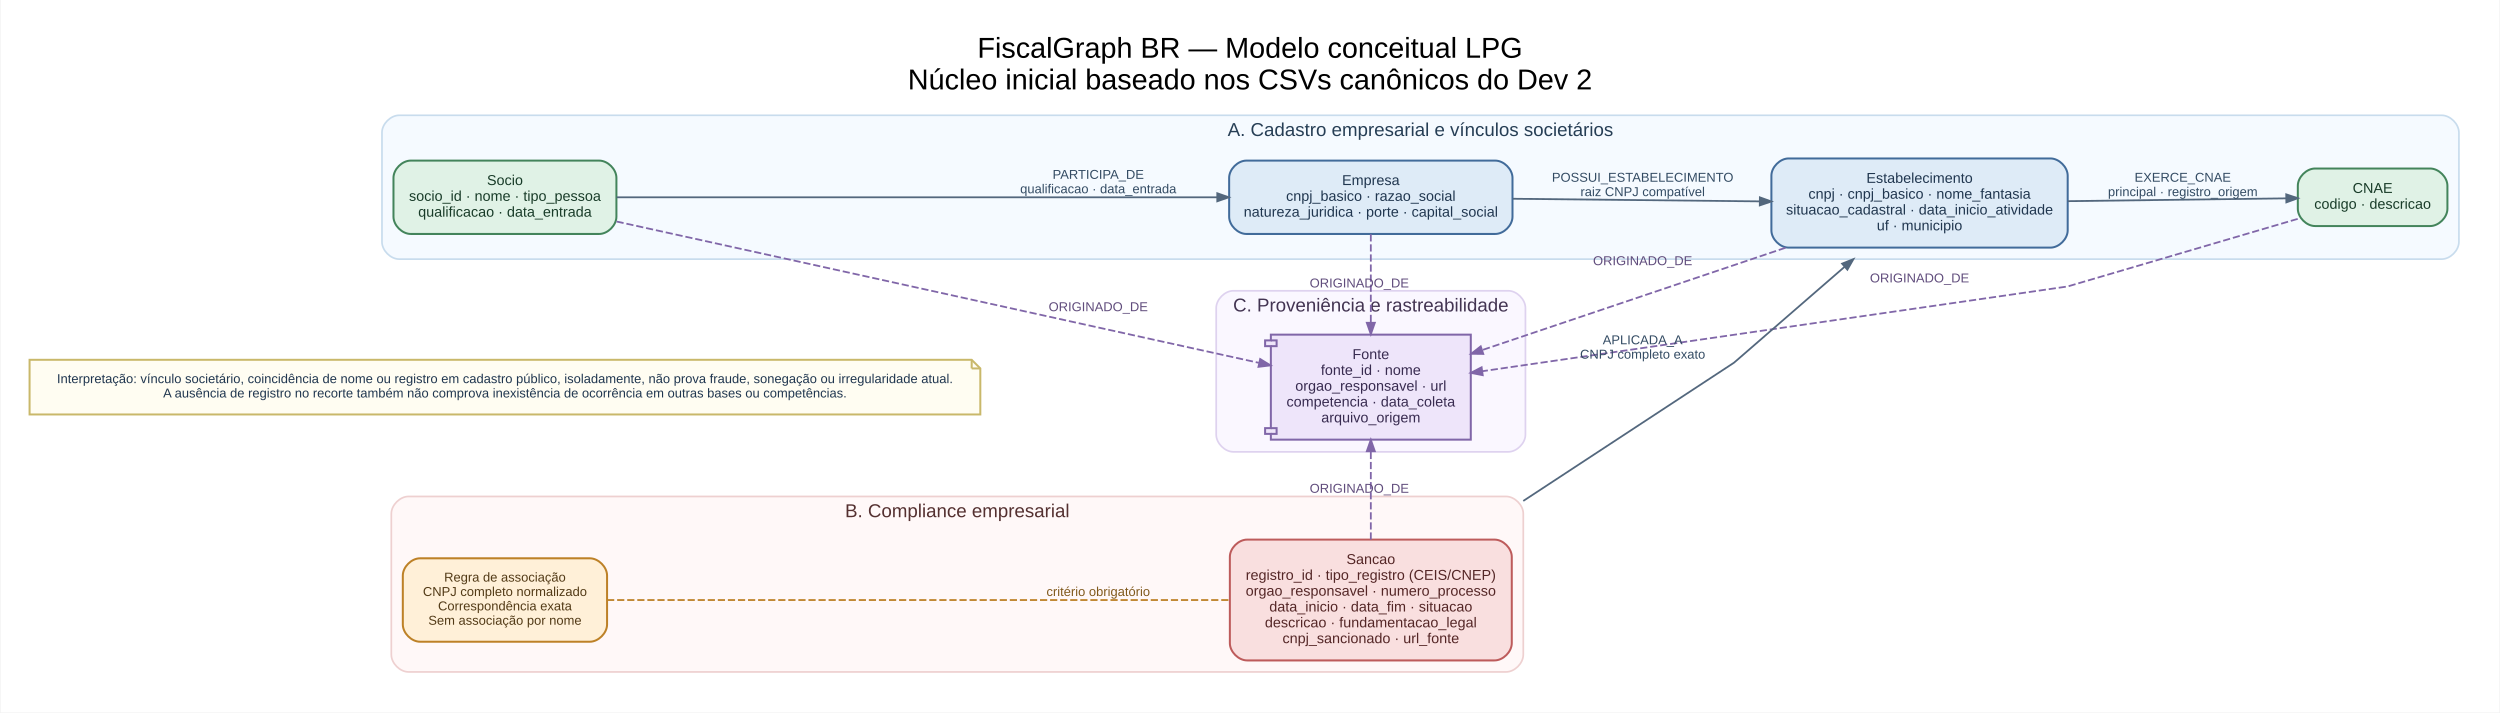
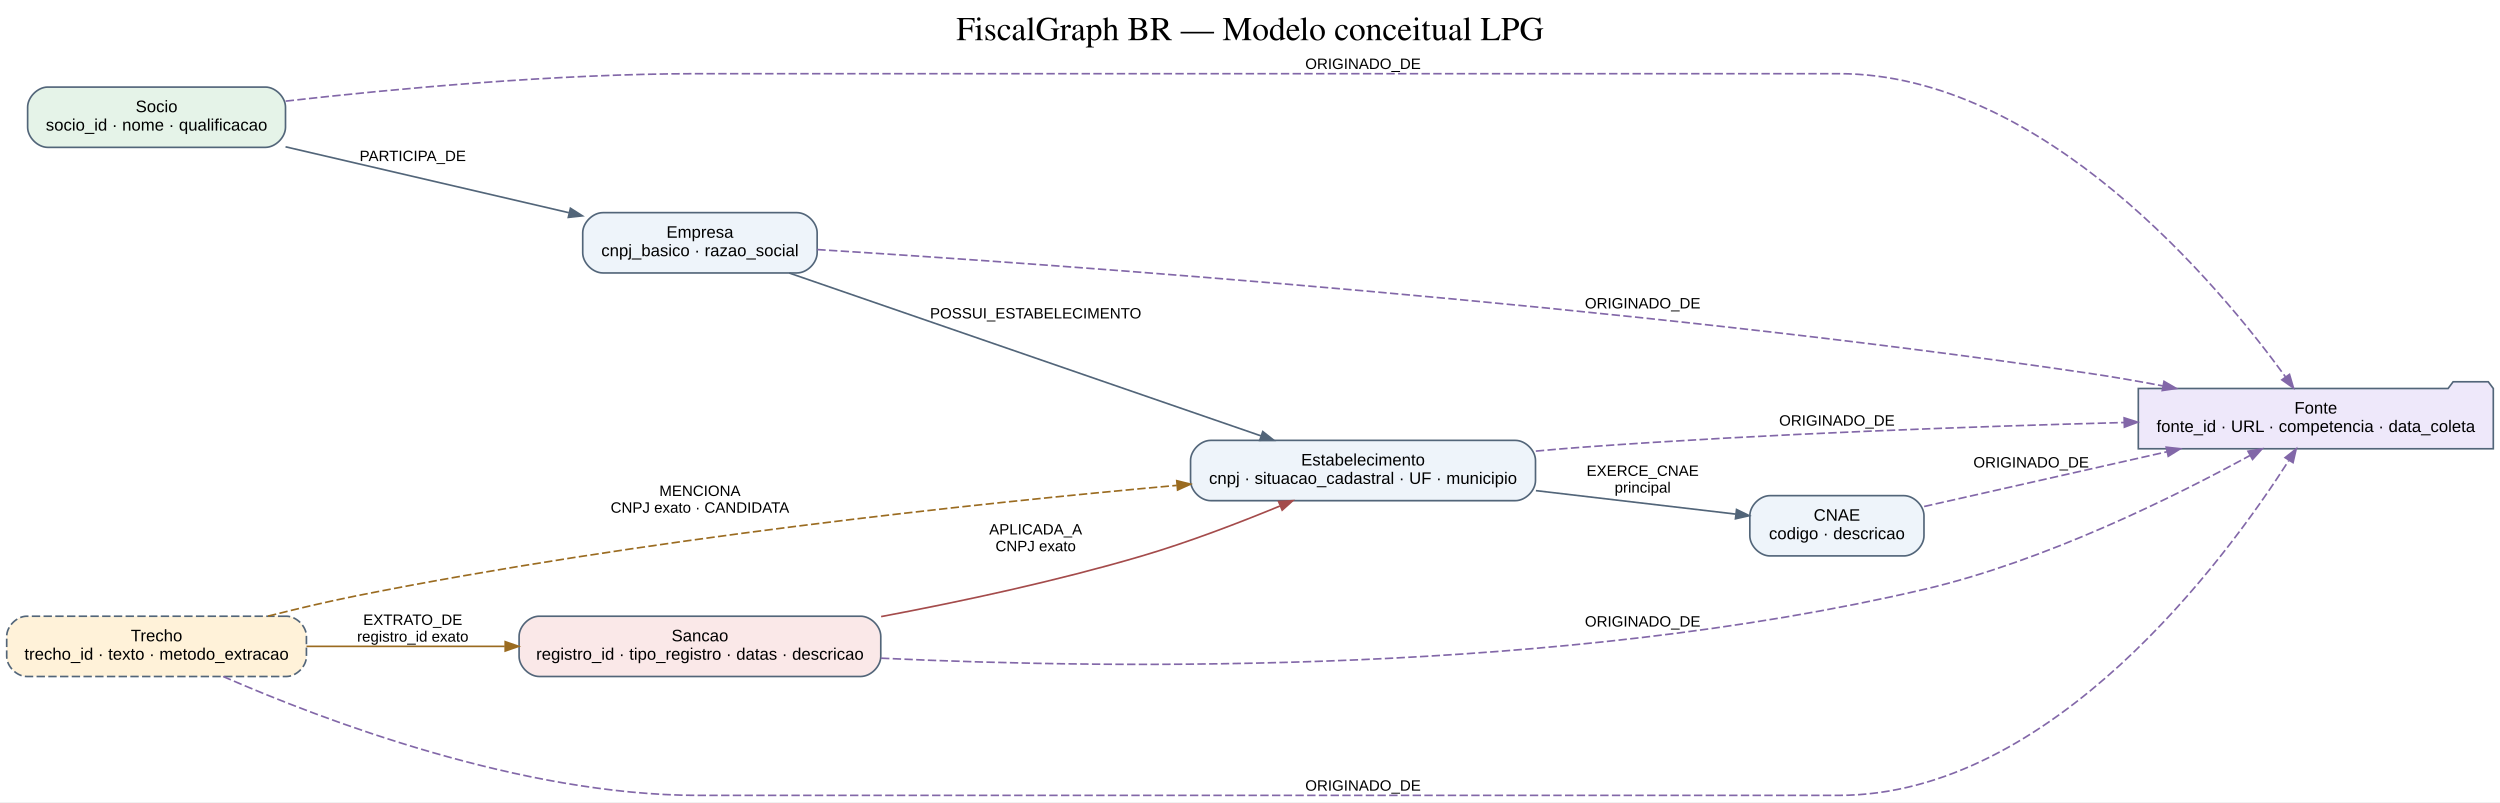
- <svg xmlns="http://www.w3.org/2000/svg" width="1737pt" height="495pt" viewBox="0.00 0.00 1737.32 495.32">
-   <g id="graph0" class="graph" transform="scale(1 1) rotate(0) translate(20.16 475.16)">
-     <polygon fill="white" stroke="transparent" points="-20.16,20.16 -20.16,-475.16 1717.16,-475.16 1717.16,20.16 -20.16,20.16" />
-     <text text-anchor="middle" x="848.5" y="-435" font-family="Arial" font-size="20.00">FiscalGraph BR — Modelo conceitual LPG</text>
-     <text text-anchor="middle" x="848.5" y="-413" font-family="Arial" font-size="20.00">Núcleo inicial baseado nos CSVs canônicos do Dev 2</text>
-     <g id="clust1" class="cluster">
-       <path fill="#f5faff" stroke="#c8dced" stroke-width="1.2" d="M257,-295C257,-295 1677,-295 1677,-295 1683,-295 1689,-301 1689,-307 1689,-307 1689,-383 1689,-383 1689,-389 1683,-395 1677,-395 1677,-395 257,-395 257,-395 251,-395 245,-389 245,-383 245,-383 245,-307 245,-307 245,-301 251,-295 257,-295" />
-       <text text-anchor="middle" x="967" y="-380.6" font-family="Arial" font-size="13.00" fill="#263e55">A. Cadastro empresarial e vínculos societários</text>
-     </g>
-     <g id="clust2" class="cluster">
-       <path fill="#fff8f8" stroke="#eed0d0" stroke-width="1.2" d="M263.5,-8C263.5,-8 1026.5,-8 1026.5,-8 1032.5,-8 1038.5,-14 1038.5,-20 1038.5,-20 1038.5,-118 1038.5,-118 1038.5,-124 1032.5,-130 1026.5,-130 1026.5,-130 263.5,-130 263.5,-130 257.5,-130 251.5,-124 251.5,-118 251.5,-118 251.5,-20 251.5,-20 251.5,-14 257.5,-8 263.5,-8" />
-       <text text-anchor="middle" x="645" y="-115.6" font-family="Arial" font-size="13.00" fill="#543030">B. Compliance empresarial</text>
-     </g>
-     <g id="clust3" class="cluster">
-       <path fill="#faf7ff" stroke="#ded2ef" stroke-width="1.2" d="M837,-161C837,-161 1028,-161 1028,-161 1034,-161 1040,-167 1040,-173 1040,-173 1040,-261 1040,-261 1040,-267 1034,-273 1028,-273 1028,-273 837,-273 837,-273 831,-273 825,-267 825,-261 825,-261 825,-173 825,-173 825,-167 831,-161 837,-161" />
-       <text text-anchor="middle" x="932.5" y="-258.6" font-family="Arial" font-size="13.00" fill="#433452">C. Proveniência e rastreabilidade</text>
-     </g>
+ <svg xmlns="http://www.w3.org/2000/svg" width="1493pt" height="479pt" viewBox="0.00 0.00 1493.00 479.00">
+   <g id="graph0" class="graph" transform="scale(1 1) rotate(0) translate(4 475)">
+     <polygon fill="white" stroke="transparent" points="-4,4 -4,-475 1489,-475 1489,4 -4,4" />
+     <text text-anchor="middle" x="742.5" y="-451" font-family="Times,serif" font-size="20.00">FiscalGraph BR — Modelo conceitual LPG</text>
    <g id="node1" class="node">
-       <path fill="#e0f2e6" stroke="#43845b" stroke-width="1.4" d="M396,-363.5C396,-363.5 265,-363.5 265,-363.5 259,-363.5 253,-357.5 253,-351.5 253,-351.5 253,-324.5 253,-324.5 253,-318.5 259,-312.5 265,-312.5 265,-312.5 396,-312.5 396,-312.5 402,-312.5 408,-318.5 408,-324.5 408,-324.5 408,-351.5 408,-351.5 408,-357.5 402,-363.5 396,-363.5" />
-       <text text-anchor="middle" x="330.5" y="-346.5" font-family="Arial" font-size="10.00" fill="#183b28">Socio</text>
-       <text text-anchor="middle" x="330.5" y="-335.5" font-family="Arial" font-size="10.00" fill="#183b28">socio_id · nome · tipo_pessoa</text>
-       <text text-anchor="middle" x="330.5" y="-324.5" font-family="Arial" font-size="10.00" fill="#183b28">qualificacao · data_entrada</text>
+       <path fill="#e5f3e8" stroke="#526579" d="M154.5,-423C154.5,-423 24.5,-423 24.5,-423 18.5,-423 12.5,-417 12.5,-411 12.5,-411 12.5,-399 12.5,-399 12.5,-393 18.5,-387 24.5,-387 24.5,-387 154.5,-387 154.5,-387 160.5,-387 166.5,-393 166.5,-399 166.5,-399 166.5,-411 166.5,-411 166.5,-417 160.5,-423 154.5,-423" />
+       <text text-anchor="middle" x="89.5" y="-408" font-family="Arial" font-size="10.00">Socio</text>
+       <text text-anchor="middle" x="89.5" y="-397" font-family="Arial" font-size="10.00">socio_id · nome · qualificacao</text>
    </g>
    <g id="node2" class="node">
-       <path fill="#deebf7" stroke="#416b9a" stroke-width="1.4" d="M1019,-363.5C1019,-363.5 846,-363.5 846,-363.5 840,-363.5 834,-357.5 834,-351.5 834,-351.5 834,-324.5 834,-324.5 834,-318.5 840,-312.5 846,-312.5 846,-312.5 1019,-312.5 1019,-312.5 1025,-312.5 1031,-318.5 1031,-324.5 1031,-324.5 1031,-351.5 1031,-351.5 1031,-357.5 1025,-363.5 1019,-363.5" />
-       <text text-anchor="middle" x="932.5" y="-346.5" font-family="Arial" font-size="10.00" fill="#20364f">Empresa</text>
-       <text text-anchor="middle" x="932.5" y="-335.5" font-family="Arial" font-size="10.00" fill="#20364f">cnpj_basico · razao_social</text>
-       <text text-anchor="middle" x="932.5" y="-324.5" font-family="Arial" font-size="10.00" fill="#20364f">natureza_juridica · porte · capital_social</text>
+       <path fill="#eef4fa" stroke="#526579" d="M472,-348C472,-348 356,-348 356,-348 350,-348 344,-342 344,-336 344,-336 344,-324 344,-324 344,-318 350,-312 356,-312 356,-312 472,-312 472,-312 478,-312 484,-318 484,-324 484,-324 484,-336 484,-336 484,-342 478,-348 472,-348" />
+       <text text-anchor="middle" x="414" y="-333" font-family="Arial" font-size="10.00">Empresa</text>
+       <text text-anchor="middle" x="414" y="-322" font-family="Arial" font-size="10.00">cnpj_basico · razao_social</text>
    </g>
    <g id="edge1" class="edge">
-       <path fill="none" stroke="#53677d" stroke-width="1.25" d="M408.1,-338C514.1,-338 705.96,-338 825.62,-338" />
-       <polygon fill="#53677d" stroke="#53677d" stroke-width="1.25" points="825.75,-340.8 833.75,-338 825.75,-335.2 825.75,-340.8" />
-       <text text-anchor="middle" x="743" y="-350.8" font-family="Arial" font-size="9.00" fill="#334b63">PARTICIPA_DE</text>
-       <text text-anchor="middle" x="743" y="-340.8" font-family="Arial" font-size="9.00" fill="#334b63">qualificacao · data_entrada</text>
+       <path fill="none" stroke="#526579" d="M166.52,-387.32C217.52,-375.46 284.47,-359.89 335.73,-347.97" />
+       <polygon fill="#526579" stroke="#526579" points="336.66,-350.63 343.81,-346.09 335.39,-345.17 336.66,-350.63" />
+       <text text-anchor="middle" x="242.5" y="-378.8" font-family="Arial" font-size="9.00">PARTICIPA_DE</text>
    </g>
    <g id="node7" class="node">
-       <polygon fill="#eee5fa" stroke="#8066a8" stroke-width="1.4" points="1002,-242.5 863,-242.5 863,-238.5 859,-238.5 859,-234.5 863,-234.5 863,-177.5 859,-177.5 859,-173.5 863,-173.5 863,-169.5 1002,-169.5 1002,-242.5" />
-       <polyline fill="none" stroke="#8066a8" stroke-width="1.4" points="863,-238.5 867,-238.5 867,-234.5 863,-234.5 " />
-       <polyline fill="none" stroke="#8066a8" stroke-width="1.4" points="863,-177.5 867,-177.5 867,-173.5 863,-173.5 " />
-       <text text-anchor="middle" x="932.5" y="-225.5" font-family="Arial" font-size="10.00" fill="#382b50">Fonte</text>
-       <text text-anchor="middle" x="932.5" y="-214.5" font-family="Arial" font-size="10.00" fill="#382b50">fonte_id · nome</text>
-       <text text-anchor="middle" x="932.5" y="-203.5" font-family="Arial" font-size="10.00" fill="#382b50">orgao_responsavel · url</text>
-       <text text-anchor="middle" x="932.5" y="-192.5" font-family="Arial" font-size="10.00" fill="#382b50">competencia · data_coleta</text>
-       <text text-anchor="middle" x="932.5" y="-181.5" font-family="Arial" font-size="10.00" fill="#382b50">arquivo_origem</text>
+       <polygon fill="#eee8fa" stroke="#526579" points="1485,-243 1482,-247 1461,-247 1458,-243 1273,-243 1273,-207 1485,-207 1485,-243" />
+       <text text-anchor="middle" x="1379" y="-228" font-family="Arial" font-size="10.00">Fonte</text>
+       <text text-anchor="middle" x="1379" y="-217" font-family="Arial" font-size="10.00">fonte_id · URL · competencia · data_coleta</text>
+     </g>
+     <g id="edge9" class="edge">
+       <path fill="none" stroke="#8267a8" stroke-dasharray="5,2" d="M166.6,-414.61C231.86,-422.01 328.46,-431 413,-431 413,-431 413,-431 1094,-431 1216.08,-431 1321.08,-304.73 1360.92,-249.91" />
+       <polygon fill="#8267a8" stroke="#8267a8" points="1363.28,-251.41 1365.67,-243.28 1358.73,-248.15 1363.28,-251.41" />
+       <text text-anchor="middle" x="810" y="-433.8" font-family="Arial" font-size="9.00">ORIGINADO_DE</text>
+     </g>
+     <g id="node3" class="node">
+       <path fill="#eef4fa" stroke="#526579" d="M901,-212C901,-212 719,-212 719,-212 713,-212 707,-206 707,-200 707,-200 707,-188 707,-188 707,-182 713,-176 719,-176 719,-176 901,-176 901,-176 907,-176 913,-182 913,-188 913,-188 913,-200 913,-200 913,-206 907,-212 901,-212" />
+       <text text-anchor="middle" x="810" y="-197" font-family="Arial" font-size="10.00">Estabelecimento</text>
+       <text text-anchor="middle" x="810" y="-186" font-family="Arial" font-size="10.00">cnpj · situacao_cadastral · UF · municipio</text>
+     </g>
+     <g id="edge2" class="edge">
+       <path fill="none" stroke="#526579" d="M467.32,-311.94C540.28,-286.76 672.24,-241.21 749.06,-214.69" />
+       <polygon fill="#526579" stroke="#526579" points="750.13,-217.28 756.78,-212.03 748.3,-211.99 750.13,-217.28" />
+       <text text-anchor="middle" x="614.5" y="-284.8" font-family="Arial" font-size="9.00">POSSUI_ESTABELECIMENTO</text>
+     </g>
+     <g id="edge7" class="edge">
+       <path fill="none" stroke="#8267a8" stroke-dasharray="5,2" d="M484.08,-325.96C626.66,-317.09 963.69,-293.31 1244,-252 1258.16,-249.91 1273.09,-247.31 1287.64,-244.55" />
+       <polygon fill="#8267a8" stroke="#8267a8" points="1288.35,-247.26 1295.68,-243 1287.29,-241.77 1288.35,-247.26" />
+       <text text-anchor="middle" x="977" y="-290.8" font-family="Arial" font-size="9.00">ORIGINADO_DE</text>
+     </g>
+     <g id="node4" class="node">
+       <path fill="#eef4fa" stroke="#526579" d="M1133,-179C1133,-179 1053,-179 1053,-179 1047,-179 1041,-173 1041,-167 1041,-167 1041,-155 1041,-155 1041,-149 1047,-143 1053,-143 1053,-143 1133,-143 1133,-143 1139,-143 1145,-149 1145,-155 1145,-155 1145,-167 1145,-167 1145,-173 1139,-179 1133,-179" />
+       <text text-anchor="middle" x="1093" y="-164" font-family="Arial" font-size="10.00">CNAE</text>
+       <text text-anchor="middle" x="1093" y="-153" font-family="Arial" font-size="10.00">codigo · descricao</text>
+     </g>
+     <g id="edge3" class="edge">
+       <path fill="none" stroke="#526579" d="M913.24,-181.99C953.34,-177.28 997.94,-172.05 1032.55,-167.98" />
+       <polygon fill="#526579" stroke="#526579" points="1033.06,-170.74 1040.68,-167.03 1032.41,-165.18 1033.06,-170.74" />
+       <text text-anchor="middle" x="977" y="-190.8" font-family="Arial" font-size="9.00">EXERCE_CNAE</text>
+       <text text-anchor="middle" x="977" y="-180.8" font-family="Arial" font-size="9.00">principal</text>
    </g>
    <g id="edge8" class="edge">
-       <path fill="none" stroke="#8066a8" stroke-width="1.25" stroke-dasharray="5,2" d="M408.1,-321.15C523.18,-295.83 739.43,-248.26 854.65,-222.91" />
-       <polygon fill="#8066a8" stroke="#8066a8" stroke-width="1.25" points="855.56,-225.57 862.77,-221.12 854.36,-220.1 855.56,-225.57" />
-       <text text-anchor="middle" x="743" y="-258.8" font-family="Arial" font-size="9.00" fill="#604c7c">ORIGINADO_DE</text>
+       <path fill="none" stroke="#8267a8" stroke-dasharray="5,2" d="M913.2,-205.6C922.93,-206.5 932.65,-207.32 942,-208 1051.35,-215.97 1176.41,-220.36 1264.47,-222.67" />
+       <polygon fill="#8267a8" stroke="#8267a8" points="1264.54,-225.47 1272.61,-222.88 1264.69,-219.88 1264.54,-225.47" />
+       <text text-anchor="middle" x="1093" y="-220.8" font-family="Arial" font-size="9.00">ORIGINADO_DE</text>
    </g>
-     <g id="node3" class="node">
-       <path fill="#deebf7" stroke="#416b9a" stroke-width="1.4" d="M1405,-365C1405,-365 1223,-365 1223,-365 1217,-365 1211,-359 1211,-353 1211,-353 1211,-315 1211,-315 1211,-309 1217,-303 1223,-303 1223,-303 1405,-303 1405,-303 1411,-303 1417,-309 1417,-315 1417,-315 1417,-353 1417,-353 1417,-359 1411,-365 1405,-365" />
-       <text text-anchor="middle" x="1314" y="-348" font-family="Arial" font-size="10.00" fill="#20364f">Estabelecimento</text>
-       <text text-anchor="middle" x="1314" y="-337" font-family="Arial" font-size="10.00" fill="#20364f">cnpj · cnpj_basico · nome_fantasia</text>
-       <text text-anchor="middle" x="1314" y="-326" font-family="Arial" font-size="10.00" fill="#20364f">situacao_cadastral · data_inicio_atividade</text>
-       <text text-anchor="middle" x="1314" y="-315" font-family="Arial" font-size="10.00" fill="#20364f">uf · municipio</text>
+     <g id="edge10" class="edge">
+       <path fill="none" stroke="#8267a8" stroke-dasharray="5,2" d="M1145.1,-172.52C1185.42,-181.6 1242.6,-194.49 1290.21,-205.22" />
+       <polygon fill="#8267a8" stroke="#8267a8" points="1289.65,-207.96 1298.07,-206.99 1290.88,-202.5 1289.65,-207.96" />
+       <text text-anchor="middle" x="1209" y="-195.8" font-family="Arial" font-size="9.00">ORIGINADO_DE</text>
    </g>
-     <g id="edge2" class="edge">
-       <path fill="none" stroke="#53677d" stroke-width="1.25" d="M1031.23,-336.97C1083.66,-336.42 1148.46,-335.73 1202.7,-335.16" />
-       <polygon fill="#53677d" stroke="#53677d" stroke-width="1.25" points="1202.99,-337.96 1210.96,-335.08 1202.93,-332.36 1202.99,-337.96" />
-       <text text-anchor="middle" x="1121.5" y="-348.8" font-family="Arial" font-size="9.00" fill="#334b63">POSSUI_ESTABELECIMENTO</text>
-       <text text-anchor="middle" x="1121.5" y="-338.8" font-family="Arial" font-size="9.00" fill="#334b63">raiz CNPJ compatível</text>
+     <g id="node5" class="node">
+       <path fill="#fae8e8" stroke="#526579" d="M510,-107C510,-107 318,-107 318,-107 312,-107 306,-101 306,-95 306,-95 306,-83 306,-83 306,-77 312,-71 318,-71 318,-71 510,-71 510,-71 516,-71 522,-77 522,-83 522,-83 522,-95 522,-95 522,-101 516,-107 510,-107" />
+       <text text-anchor="middle" x="414" y="-92" font-family="Arial" font-size="10.00">Sancao</text>
+       <text text-anchor="middle" x="414" y="-81" font-family="Arial" font-size="10.00">registro_id · tipo_registro · datas · descricao</text>
+     </g>
+     <g id="edge4" class="edge">
+       <path fill="none" stroke="#a44b4b" d="M522.22,-106.77C570.32,-115.83 627.48,-128.1 678,-143 705.78,-151.19 735.95,-162.75 760.33,-172.79" />
+       <polygon fill="#a44b4b" stroke="#a44b4b" points="759.57,-175.51 768.03,-175.99 761.71,-170.33 759.57,-175.51" />
+       <text text-anchor="middle" x="614.5" y="-155.8" font-family="Arial" font-size="9.00">APLICADA_A</text>
+       <text text-anchor="middle" x="614.5" y="-145.8" font-family="Arial" font-size="9.00">CNPJ exato</text>
+     </g>
+     <g id="edge11" class="edge">
+       <path fill="none" stroke="#8267a8" stroke-dasharray="5,2" d="M522.14,-81.93C665.93,-75.15 928.33,-72.36 1145,-123 1217.09,-139.85 1294.7,-178.38 1339.67,-202.97" />
+       <polygon fill="#8267a8" stroke="#8267a8" points="1338.51,-205.53 1346.87,-206.94 1341.22,-200.62 1338.51,-205.53" />
+       <text text-anchor="middle" x="977" y="-100.8" font-family="Arial" font-size="9.00">ORIGINADO_DE</text>
+     </g>
+     <g id="node6" class="node">
+       <path fill="#fff2d9" stroke="#526579" stroke-dasharray="5,2" d="M167,-107C167,-107 12,-107 12,-107 6,-107 0,-101 0,-95 0,-95 0,-83 0,-83 0,-77 6,-71 12,-71 12,-71 167,-71 167,-71 173,-71 179,-77 179,-83 179,-83 179,-95 179,-95 179,-101 173,-107 167,-107" />
+       <text text-anchor="middle" x="89.5" y="-92" font-family="Arial" font-size="10.00">Trecho</text>
+       <text text-anchor="middle" x="89.5" y="-81" font-family="Arial" font-size="10.00">trecho_id · texto · metodo_extracao</text>
    </g>
    <g id="edge6" class="edge">
-       <path fill="none" stroke="#8066a8" stroke-width="1.25" stroke-dasharray="5,2" d="M932.5,-312.29C932.5,-294.9 932.5,-271.46 932.5,-251.02" />
-       <polygon fill="#8066a8" stroke="#8066a8" stroke-width="1.25" points="935.3,-250.77 932.5,-242.77 929.7,-250.77 935.3,-250.77" />
-       <text text-anchor="middle" x="924.5" y="-275.3" font-family="Arial" font-size="9.00" fill="#604c7c">ORIGINADO_DE</text>
-     </g>
-     <g id="node4" class="node">
-       <path fill="#e0f2e6" stroke="#43845b" stroke-width="1.4" d="M1669,-358C1669,-358 1589,-358 1589,-358 1583,-358 1577,-352 1577,-346 1577,-346 1577,-330 1577,-330 1577,-324 1583,-318 1589,-318 1589,-318 1669,-318 1669,-318 1675,-318 1681,-324 1681,-330 1681,-330 1681,-346 1681,-346 1681,-352 1675,-358 1669,-358" />
-       <text text-anchor="middle" x="1629" y="-341" font-family="Arial" font-size="10.00" fill="#183b28">CNAE</text>
-       <text text-anchor="middle" x="1629" y="-330" font-family="Arial" font-size="10.00" fill="#183b28">codigo · descricao</text>
-     </g>
-     <g id="edge3" class="edge">
-       <path fill="none" stroke="#53677d" stroke-width="1.25" d="M1417.05,-335.3C1467.33,-335.95 1526.18,-336.7 1568.92,-337.25" />
-       <polygon fill="#53677d" stroke="#53677d" stroke-width="1.25" points="1568.94,-340.05 1576.98,-337.35 1569.02,-334.45 1568.94,-340.05" />
-       <text text-anchor="middle" x="1497" y="-348.8" font-family="Arial" font-size="9.00" fill="#334b63">EXERCE_CNAE</text>
-       <text text-anchor="middle" x="1497" y="-338.8" font-family="Arial" font-size="9.00" fill="#334b63">principal · registro_origem</text>
-     </g>
-     <g id="edge7" class="edge">
-       <path fill="none" stroke="#8066a8" stroke-width="1.25" stroke-dasharray="5,2" d="M1220.86,-302.92C1156.2,-281.11 1070.77,-252.3 1009.9,-231.77" />
-       <polygon fill="#8066a8" stroke="#8066a8" stroke-width="1.25" points="1010.7,-229.08 1002.22,-229.18 1008.91,-234.39 1010.7,-229.08" />
-       <text text-anchor="middle" x="1121.5" y="-290.8" font-family="Arial" font-size="9.00" fill="#604c7c">ORIGINADO_DE</text>
-     </g>
-     <g id="edge9" class="edge">
-       <path fill="none" stroke="#8066a8" stroke-width="1.25" stroke-dasharray="5,2" d="M1576.92,-322.99C1514.48,-304.64 1417,-276 1417,-276 1417,-276 1146.28,-236.81 1009.99,-217.07" />
-       <polygon fill="#8066a8" stroke="#8066a8" stroke-width="1.25" points="1010.32,-214.29 1002,-215.92 1009.52,-219.84 1010.32,-214.29" />
-       <text text-anchor="middle" x="1314" y="-278.8" font-family="Arial" font-size="9.00" fill="#604c7c">ORIGINADO_DE</text>
-     </g>
-     <g id="node5" class="node">
-       <path fill="#f9dfdf" stroke="#bd5b5b" stroke-width="1.4" d="M1018.5,-100C1018.5,-100 846.5,-100 846.5,-100 840.5,-100 834.5,-94 834.5,-88 834.5,-88 834.5,-28 834.5,-28 834.5,-22 840.5,-16 846.5,-16 846.5,-16 1018.5,-16 1018.5,-16 1024.5,-16 1030.5,-22 1030.5,-28 1030.5,-28 1030.5,-88 1030.5,-88 1030.5,-94 1024.5,-100 1018.5,-100" />
-       <text text-anchor="middle" x="932.5" y="-83" font-family="Arial" font-size="10.00" fill="#542626">Sancao</text>
-       <text text-anchor="middle" x="932.5" y="-72" font-family="Arial" font-size="10.00" fill="#542626">registro_id · tipo_registro (CEIS/CNEP)</text>
-       <text text-anchor="middle" x="932.5" y="-61" font-family="Arial" font-size="10.00" fill="#542626">orgao_responsavel · numero_processo</text>
-       <text text-anchor="middle" x="932.5" y="-50" font-family="Arial" font-size="10.00" fill="#542626">data_inicio · data_fim · situacao</text>
-       <text text-anchor="middle" x="932.5" y="-39" font-family="Arial" font-size="10.00" fill="#542626">descricao · fundamentacao_legal</text>
-       <text text-anchor="middle" x="932.5" y="-28" font-family="Arial" font-size="10.00" fill="#542626">cnpj_sancionado · url_fonte</text>
-     </g>
-     <g id="edge4" class="edge">
-       <path fill="none" stroke="#53677d" stroke-width="1.25" d="M1038.5,-126.89C1107.47,-172.13 1185,-223 1185,-223 1185,-223 1226.24,-258.76 1261.91,-289.69" />
-       <polygon fill="#53677d" stroke="#53677d" stroke-width="1.25" points="1260.15,-291.88 1268.03,-295 1263.82,-287.65 1260.15,-291.88" />
-       <text text-anchor="middle" x="1121.5" y="-235.8" font-family="Arial" font-size="9.00" fill="#334b63">APLICADA_A</text>
-       <text text-anchor="middle" x="1121.5" y="-225.8" font-family="Arial" font-size="9.00" fill="#334b63">CNPJ completo exato</text>
-     </g>
-     <g id="edge10" class="edge">
-       <path fill="none" stroke="#8066a8" stroke-width="1.25" stroke-dasharray="5,2" d="M932.5,-100.01C932.5,-119.16 932.5,-141.84 932.5,-161.29" />
-       <polygon fill="#8066a8" stroke="#8066a8" stroke-width="1.25" points="929.7,-161.42 932.5,-169.42 935.3,-161.42 929.7,-161.42" />
-       <text text-anchor="middle" x="924.5" y="-132.55" font-family="Arial" font-size="9.00" fill="#604c7c">ORIGINADO_DE</text>
-     </g>
-     <g id="node6" class="node">
-       <path fill="#fff0d8" stroke="#bd8127" stroke-width="1.4" d="M389.5,-87C389.5,-87 271.5,-87 271.5,-87 265.5,-87 259.5,-81 259.5,-75 259.5,-75 259.5,-41 259.5,-41 259.5,-35 265.5,-29 271.5,-29 271.5,-29 389.5,-29 389.5,-29 395.5,-29 401.5,-35 401.5,-41 401.5,-41 401.5,-75 401.5,-75 401.5,-81 395.5,-87 389.5,-87" />
-       <text text-anchor="middle" x="330.5" y="-70.8" font-family="Arial" font-size="9.00" fill="#523a16">Regra de associação</text>
-       <text text-anchor="middle" x="330.5" y="-60.8" font-family="Arial" font-size="9.00" fill="#523a16">CNPJ completo normalizado</text>
-       <text text-anchor="middle" x="330.5" y="-50.8" font-family="Arial" font-size="9.00" fill="#523a16">Correspondência exata</text>
-       <text text-anchor="middle" x="330.5" y="-40.8" font-family="Arial" font-size="9.00" fill="#523a16">Sem associação por nome</text>
+       <path fill="none" stroke="#9a6b20" stroke-dasharray="5,2" d="M156.09,-107.05C172.93,-111.32 191.07,-115.61 208,-119 377.71,-152.94 577.63,-174.24 698.76,-185.12" />
+       <polygon fill="#9a6b20" stroke="#9a6b20" points="698.77,-187.93 706.98,-185.86 699.26,-182.36 698.77,-187.93" />
+       <text text-anchor="middle" x="414" y="-178.8" font-family="Arial" font-size="9.00">MENCIONA</text>
+       <text text-anchor="middle" x="414" y="-168.8" font-family="Arial" font-size="9.00">CNPJ exato · CANDIDATA</text>
    </g>
    <g id="edge5" class="edge">
-       <path fill="none" stroke="#bd8127" stroke-width="1.25" stroke-dasharray="5,2" d="M401.5,-58C508.54,-58 713.19,-58 834.48,-58" />
-       <text text-anchor="middle" x="743" y="-60.8" font-family="Arial" font-size="9.00" fill="#80591c">critério obrigatório</text>
+       <path fill="none" stroke="#9a6b20" d="M179.05,-89C215.61,-89 258.47,-89 297.45,-89" />
+       <polygon fill="#9a6b20" stroke="#9a6b20" points="297.71,-91.8 305.71,-89 297.71,-86.2 297.71,-91.8" />
+       <text text-anchor="middle" x="242.5" y="-101.8" font-family="Arial" font-size="9.00">EXTRATO_DE</text>
+       <text text-anchor="middle" x="242.5" y="-91.8" font-family="Arial" font-size="9.00">registro_id exato</text>
    </g>
-     <g id="node8" class="node">
-       <polygon fill="#fffdf2" stroke="#c9b86a" stroke-width="1.4" points="655,-225 0,-225 0,-187 661,-187 661,-219 655,-225" />
-       <polyline fill="none" stroke="#c9b86a" stroke-width="1.4" points="655,-225 655,-219 " />
-       <polyline fill="none" stroke="#c9b86a" stroke-width="1.4" points="661,-219 655,-219 " />
-       <text text-anchor="middle" x="330.5" y="-208.8" font-family="Arial" font-size="9.00" fill="#20364f">Interpretação: vínculo societário, coincidência de nome ou registro em cadastro público, isoladamente, não prova fraude, sonegação ou irregularidade atual.</text>
-       <text text-anchor="middle" x="330.5" y="-198.8" font-family="Arial" font-size="9.00" fill="#20364f">A ausência de registro no recorte também não comprova inexistência de ocorrência em outras bases ou competências.</text>
+     <g id="edge12" class="edge">
+       <path fill="none" stroke="#8267a8" stroke-dasharray="5,2" d="M129.26,-70.99C188.88,-44.98 307.29,0 413,0 413,0 413,0 1094,0 1221.59,0 1325.27,-141.24 1362.84,-199.91" />
+       <polygon fill="#8267a8" stroke="#8267a8" points="1360.66,-201.7 1367.3,-206.97 1365.4,-198.71 1360.66,-201.7" />
+       <text text-anchor="middle" x="810" y="-2.8" font-family="Arial" font-size="9.00">ORIGINADO_DE</text>
    </g>
  </g>
</svg>
